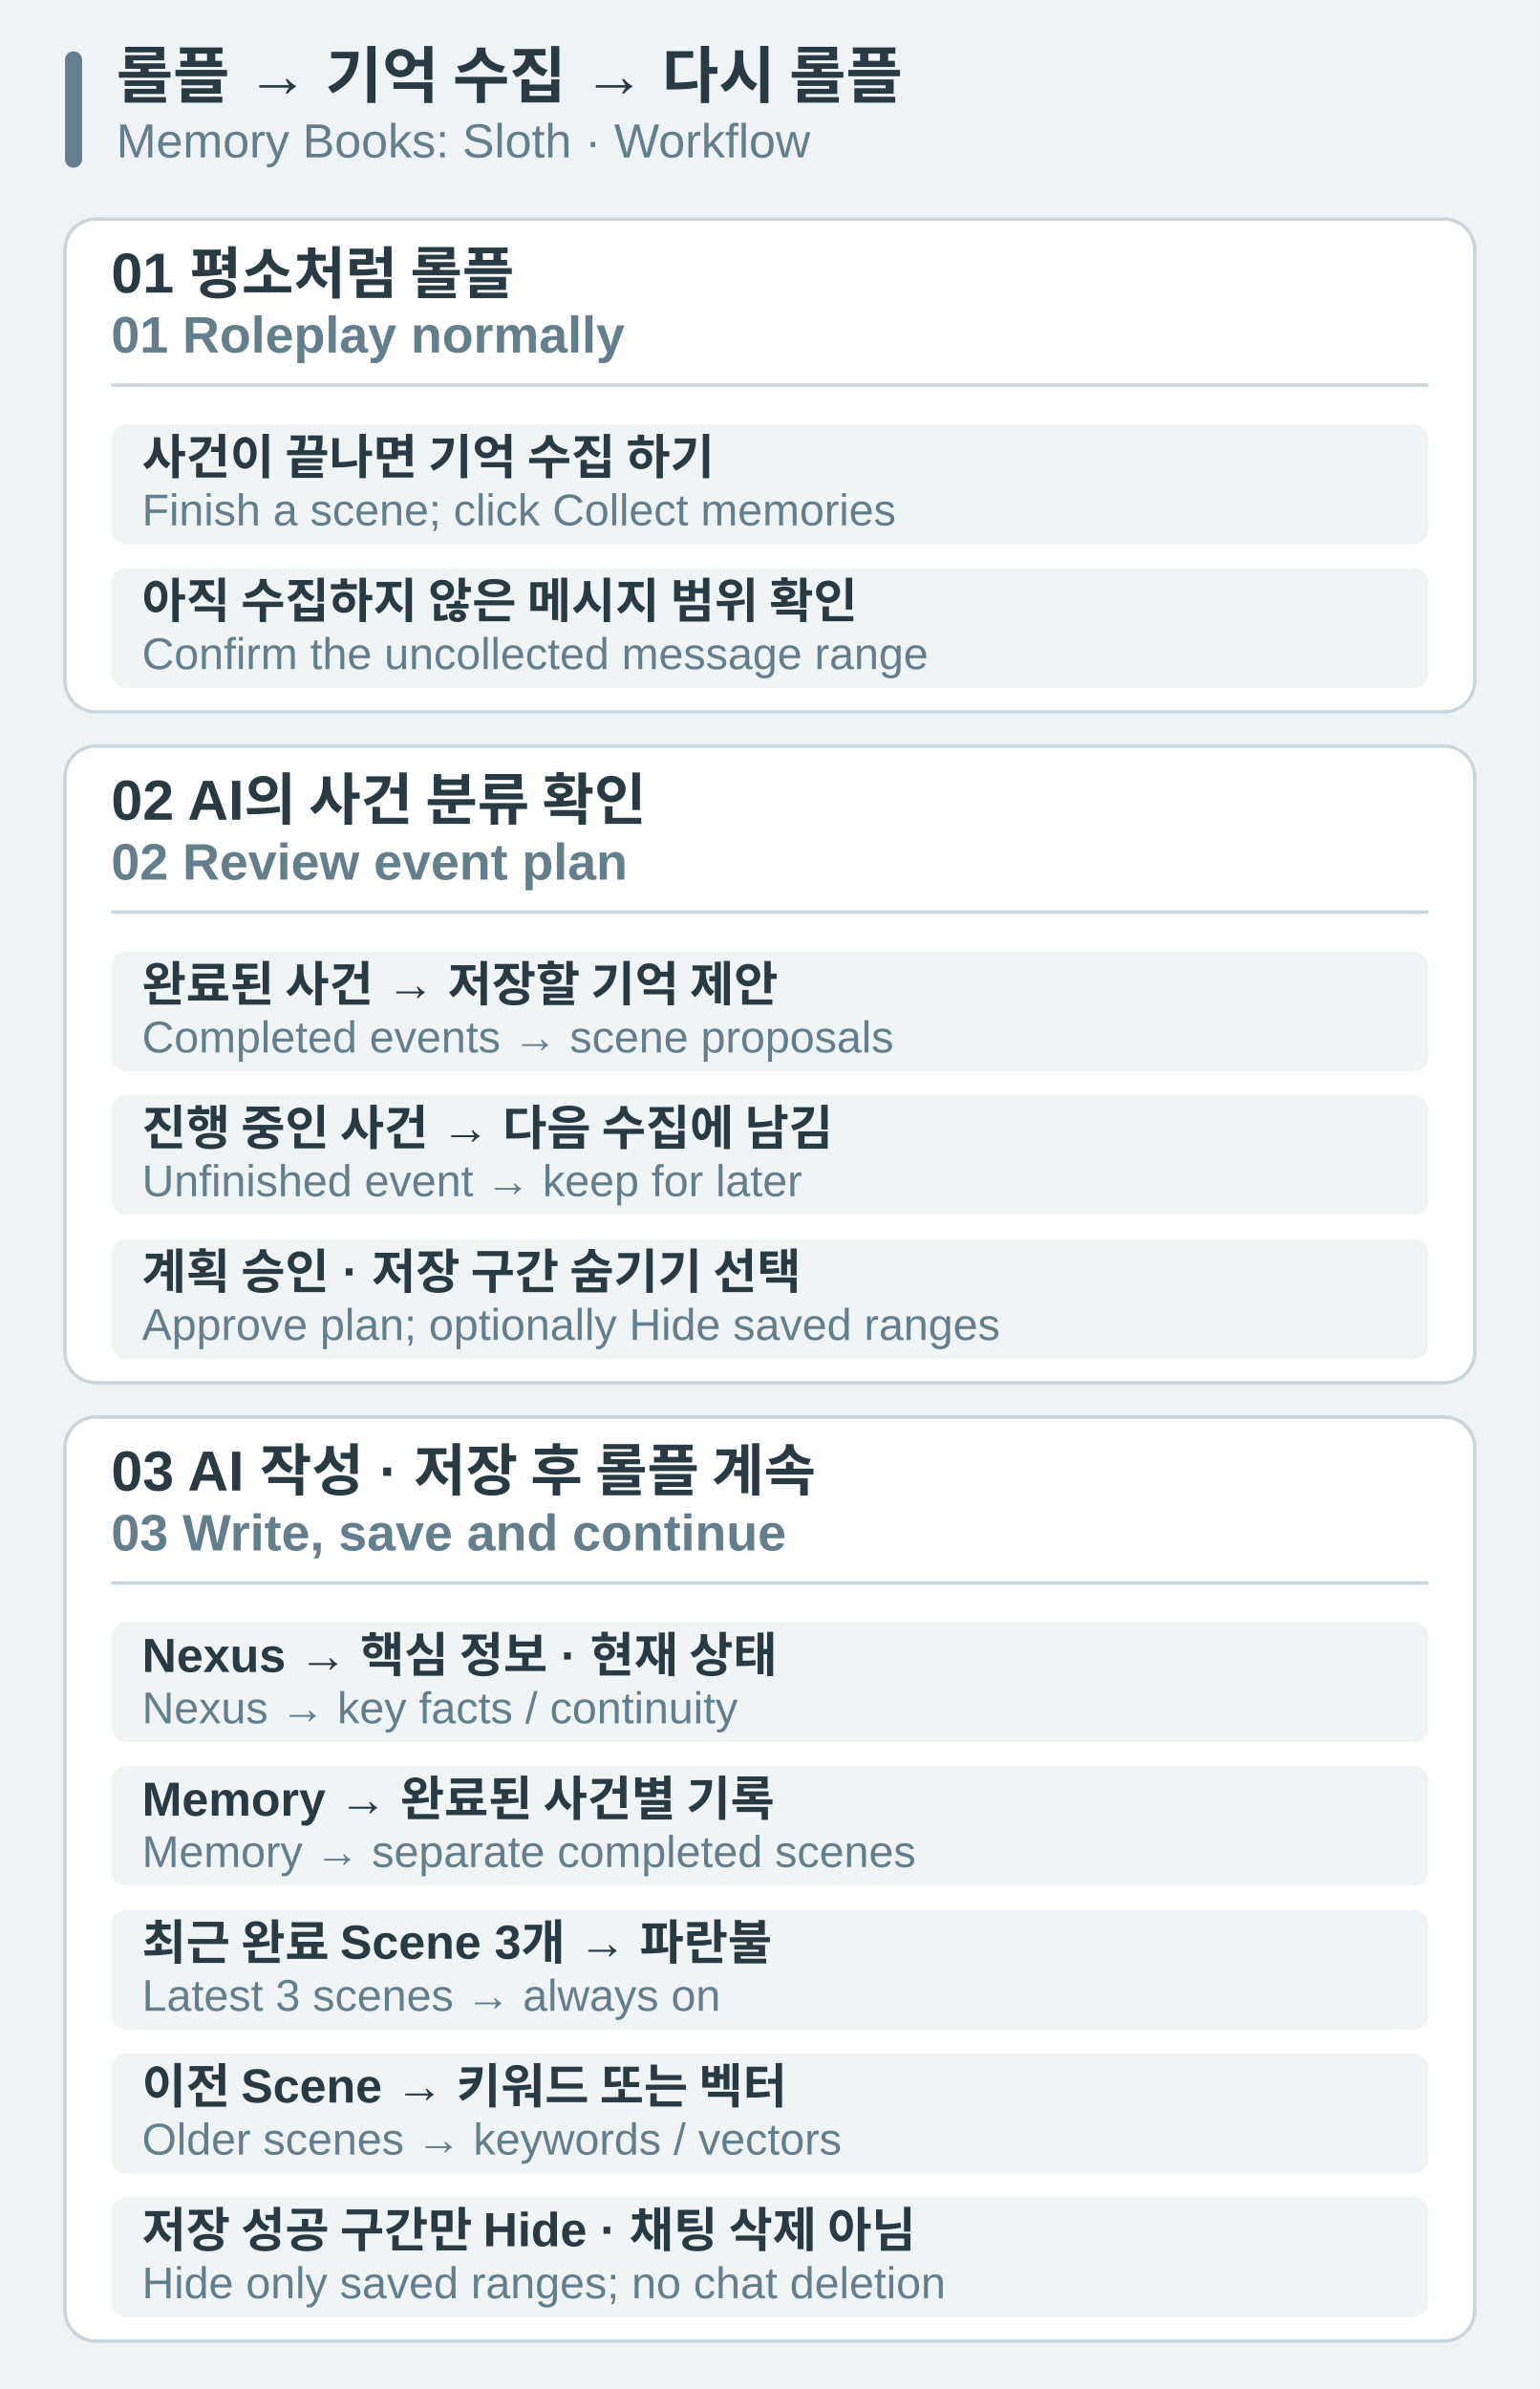
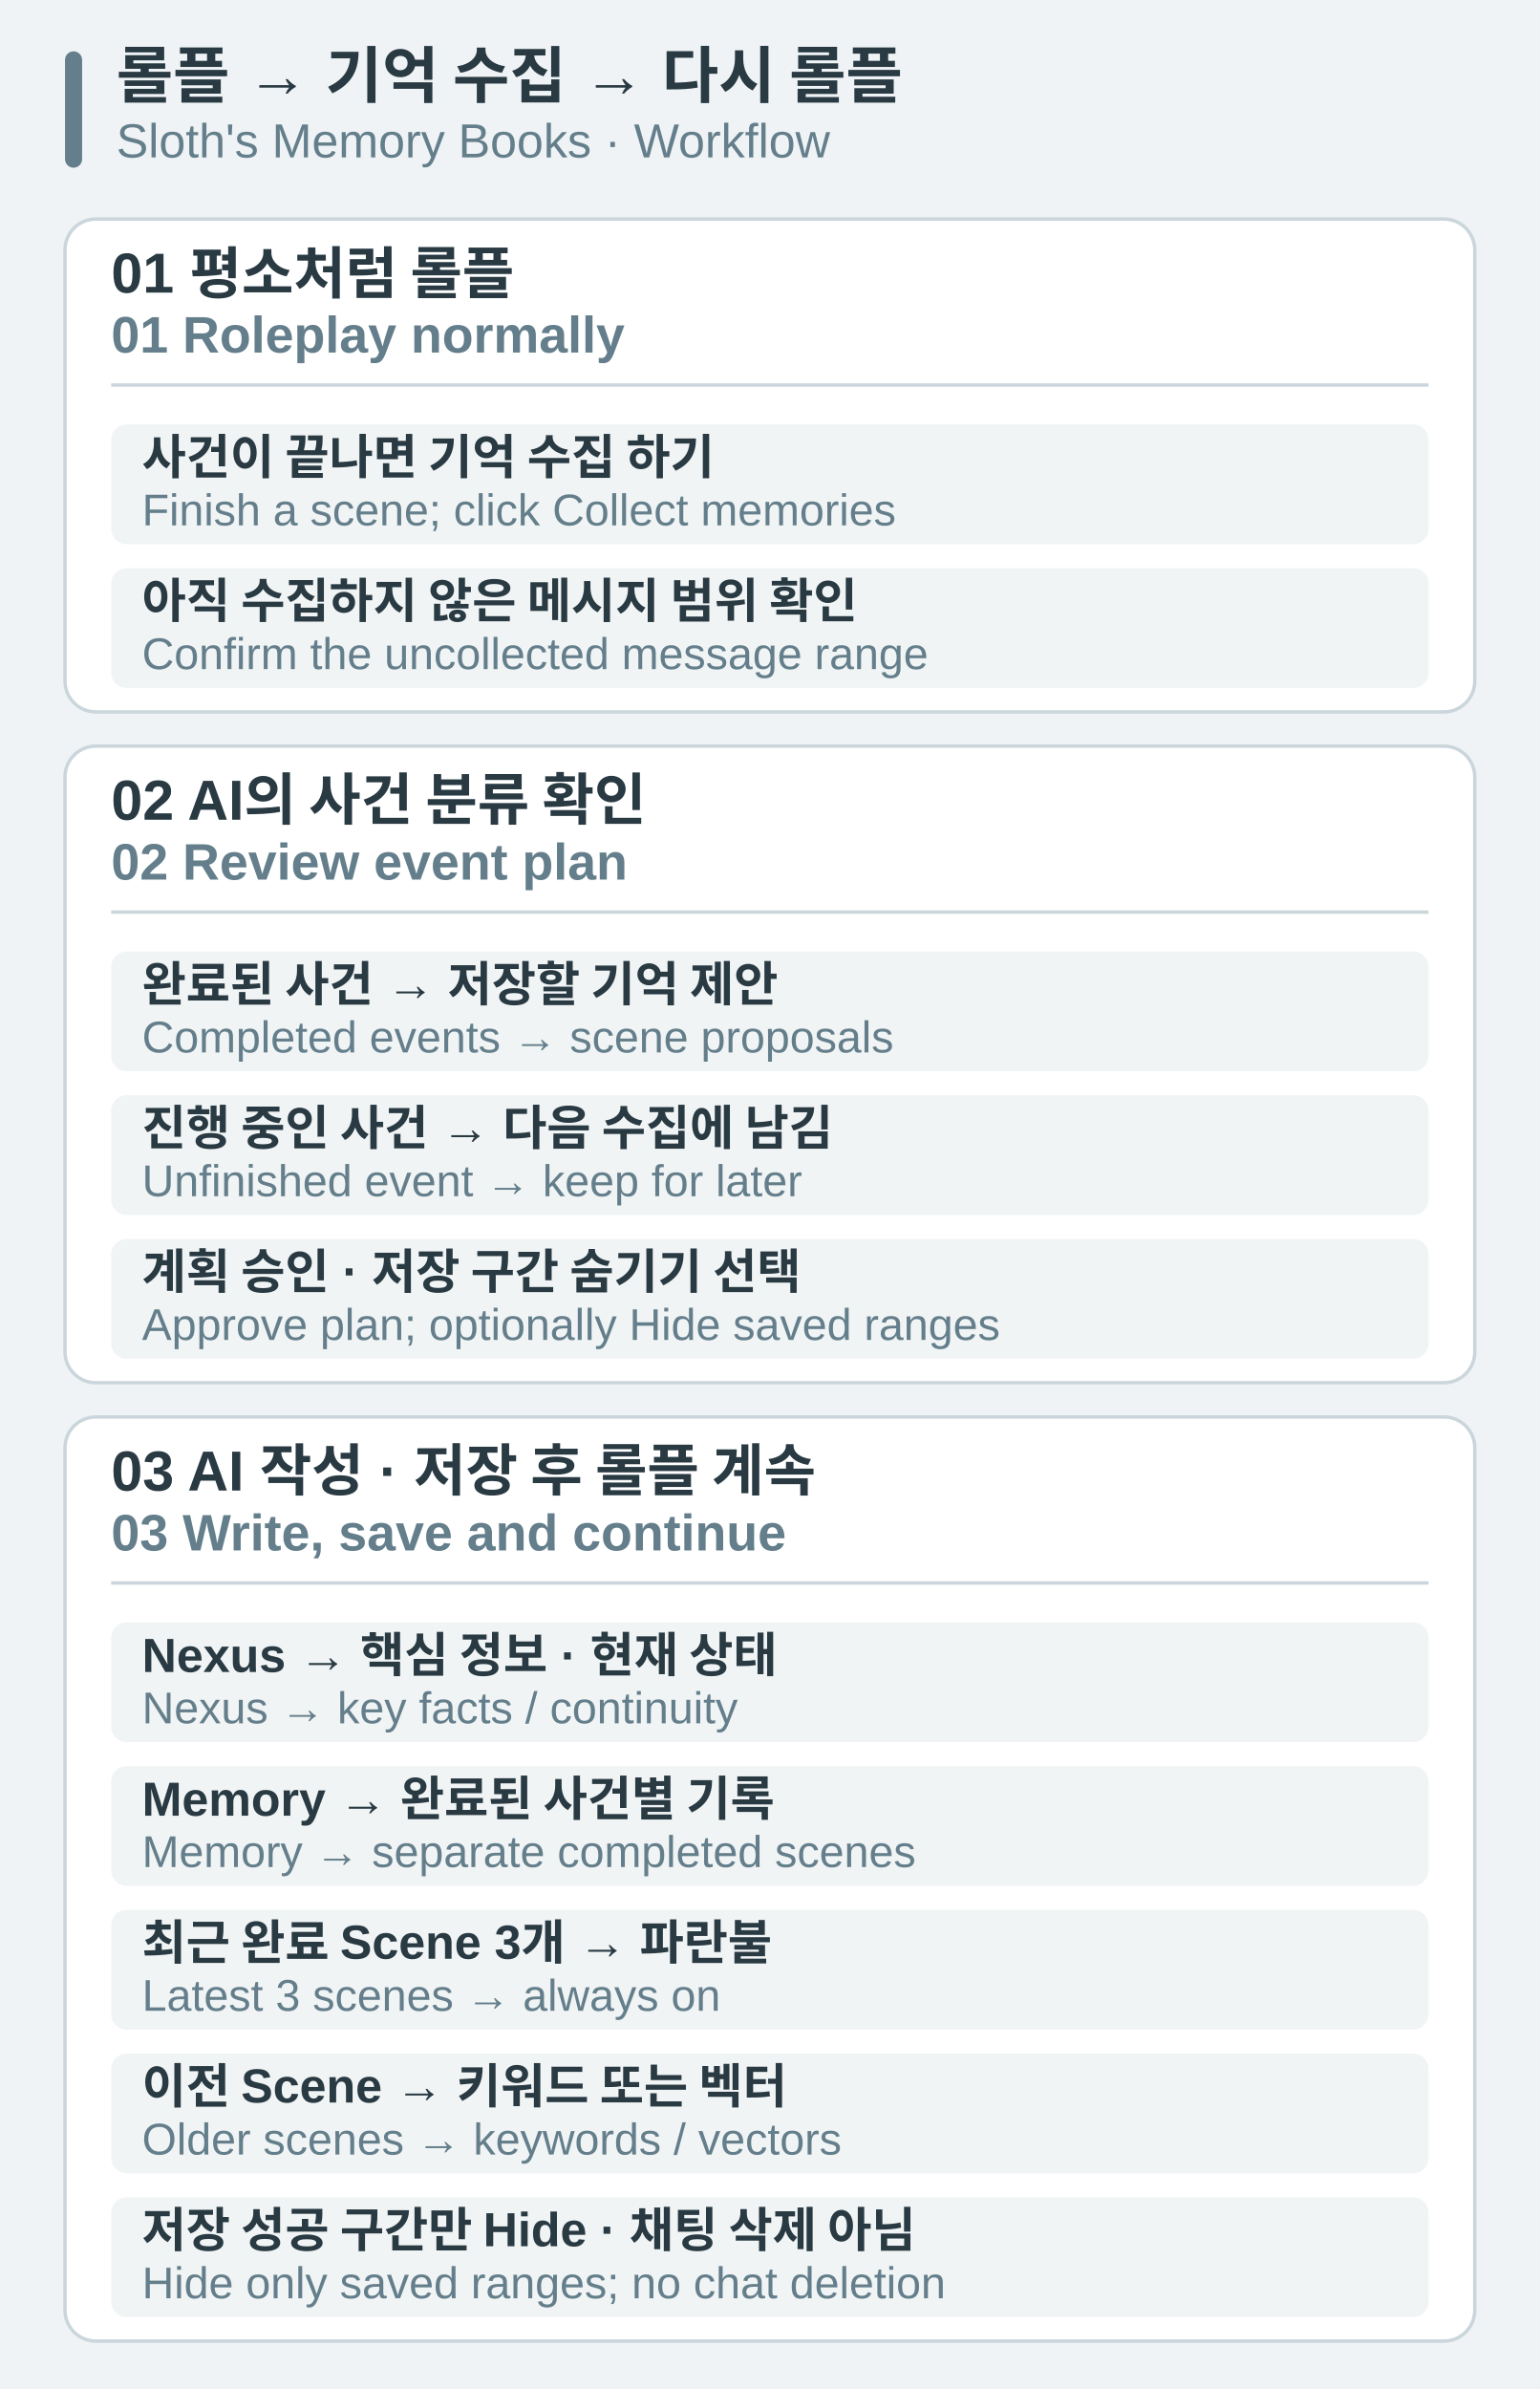
<svg xmlns="http://www.w3.org/2000/svg" width="900" height="1396" viewBox="0 0 900 1396" font-family="Arial,'Noto Sans KR','Apple SD Gothic Neo','Malgun Gothic',sans-serif" role="img" aria-label="Memory Books / Workflow">
  <rect width="900" height="1396" fill="#eff3f5" />
  <rect x="38" y="30" width="10" height="68" rx="5" fill="#647f8b" />
  <text x="68" y="57" font-size="36" fill="#293a43" font-weight="600">롤플 → 기억 수집 → 다시 롤플</text>
-   <text x="68" y="92" font-size="28" fill="#647f8b" font-weight="400">Memory Books: Sloth · Workflow</text>
+   <text x="68" y="92" font-size="28" fill="#647f8b" font-weight="400">Sloth's Memory Books · Workflow</text>
  <rect x="38" y="128" width="824" height="288" rx="18" fill="#fff" stroke="#cbd6dc" stroke-width="2" />
  <text x="65" y="171" font-size="33" fill="#293a43" font-weight="600">01 평소처럼 롤플</text>
  <text x="65" y="206" font-size="30" fill="#647f8b" font-weight="600">01 Roleplay normally</text>
  <path d="M65 225H835" stroke="#cbd6dc" stroke-width="2" />
  <rect x="65" y="248" width="770" height="70" rx="9" fill="#f1f4f5" />
  <text x="83" y="277" font-size="28" fill="#293a43" font-weight="600">사건이 끝나면 기억 수집 하기</text>
  <text x="83" y="307" font-size="26" fill="#647f8b" font-weight="400">Finish a scene; click Collect memories</text>
  <rect x="65" y="332" width="770" height="70" rx="9" fill="#f1f4f5" />
  <text x="83" y="361" font-size="28" fill="#293a43" font-weight="600">아직 수집하지 않은 메시지 범위 확인</text>
  <text x="83" y="391" font-size="26" fill="#647f8b" font-weight="400">Confirm the uncollected message range</text>
  <rect x="38" y="436" width="824" height="372" rx="18" fill="#fff" stroke="#cbd6dc" stroke-width="2" />
  <text x="65" y="479" font-size="33" fill="#293a43" font-weight="600">02 AI의 사건 분류 확인</text>
  <text x="65" y="514" font-size="30" fill="#647f8b" font-weight="600">02 Review event plan</text>
  <path d="M65 533H835" stroke="#cbd6dc" stroke-width="2" />
  <rect x="65" y="556" width="770" height="70" rx="9" fill="#f1f4f5" />
  <text x="83" y="585" font-size="28" fill="#293a43" font-weight="600">완료된 사건 → 저장할 기억 제안</text>
  <text x="83" y="615" font-size="26" fill="#647f8b" font-weight="400">Completed events → scene proposals</text>
  <rect x="65" y="640" width="770" height="70" rx="9" fill="#f1f4f5" />
  <text x="83" y="669" font-size="28" fill="#293a43" font-weight="600">진행 중인 사건 → 다음 수집에 남김</text>
  <text x="83" y="699" font-size="26" fill="#647f8b" font-weight="400">Unfinished event → keep for later</text>
  <rect x="65" y="724" width="770" height="70" rx="9" fill="#f1f4f5" />
  <text x="83" y="753" font-size="28" fill="#293a43" font-weight="600">계획 승인 · 저장 구간 숨기기 선택</text>
  <text x="83" y="783" font-size="26" fill="#647f8b" font-weight="400">Approve plan; optionally Hide saved ranges</text>
  <rect x="38" y="828" width="824" height="540" rx="18" fill="#fff" stroke="#cbd6dc" stroke-width="2" />
  <text x="65" y="871" font-size="33" fill="#293a43" font-weight="600">03 AI 작성 · 저장 후 롤플 계속</text>
  <text x="65" y="906" font-size="30" fill="#647f8b" font-weight="600">03 Write, save and continue</text>
  <path d="M65 925H835" stroke="#cbd6dc" stroke-width="2" />
  <rect x="65" y="948" width="770" height="70" rx="9" fill="#f1f4f5" />
  <text x="83" y="977" font-size="28" fill="#293a43" font-weight="600">Nexus → 핵심 정보 · 현재 상태</text>
  <text x="83" y="1007" font-size="26" fill="#647f8b" font-weight="400">Nexus → key facts / continuity</text>
  <rect x="65" y="1032" width="770" height="70" rx="9" fill="#f1f4f5" />
  <text x="83" y="1061" font-size="28" fill="#293a43" font-weight="600">Memory → 완료된 사건별 기록</text>
  <text x="83" y="1091" font-size="26" fill="#647f8b" font-weight="400">Memory → separate completed scenes</text>
  <rect x="65" y="1116" width="770" height="70" rx="9" fill="#f1f4f5" />
  <text x="83" y="1145" font-size="28" fill="#293a43" font-weight="600">최근 완료 Scene 3개 → 파란불</text>
  <text x="83" y="1175" font-size="26" fill="#647f8b" font-weight="400">Latest 3 scenes → always on</text>
  <rect x="65" y="1200" width="770" height="70" rx="9" fill="#f1f4f5" />
  <text x="83" y="1229" font-size="28" fill="#293a43" font-weight="600">이전 Scene → 키워드 또는 벡터</text>
  <text x="83" y="1259" font-size="26" fill="#647f8b" font-weight="400">Older scenes → keywords / vectors</text>
  <rect x="65" y="1284" width="770" height="70" rx="9" fill="#f1f4f5" />
  <text x="83" y="1313" font-size="28" fill="#293a43" font-weight="600">저장 성공 구간만 Hide · 채팅 삭제 아님</text>
  <text x="83" y="1343" font-size="26" fill="#647f8b" font-weight="400">Hide only saved ranges; no chat deletion</text>
</svg>
